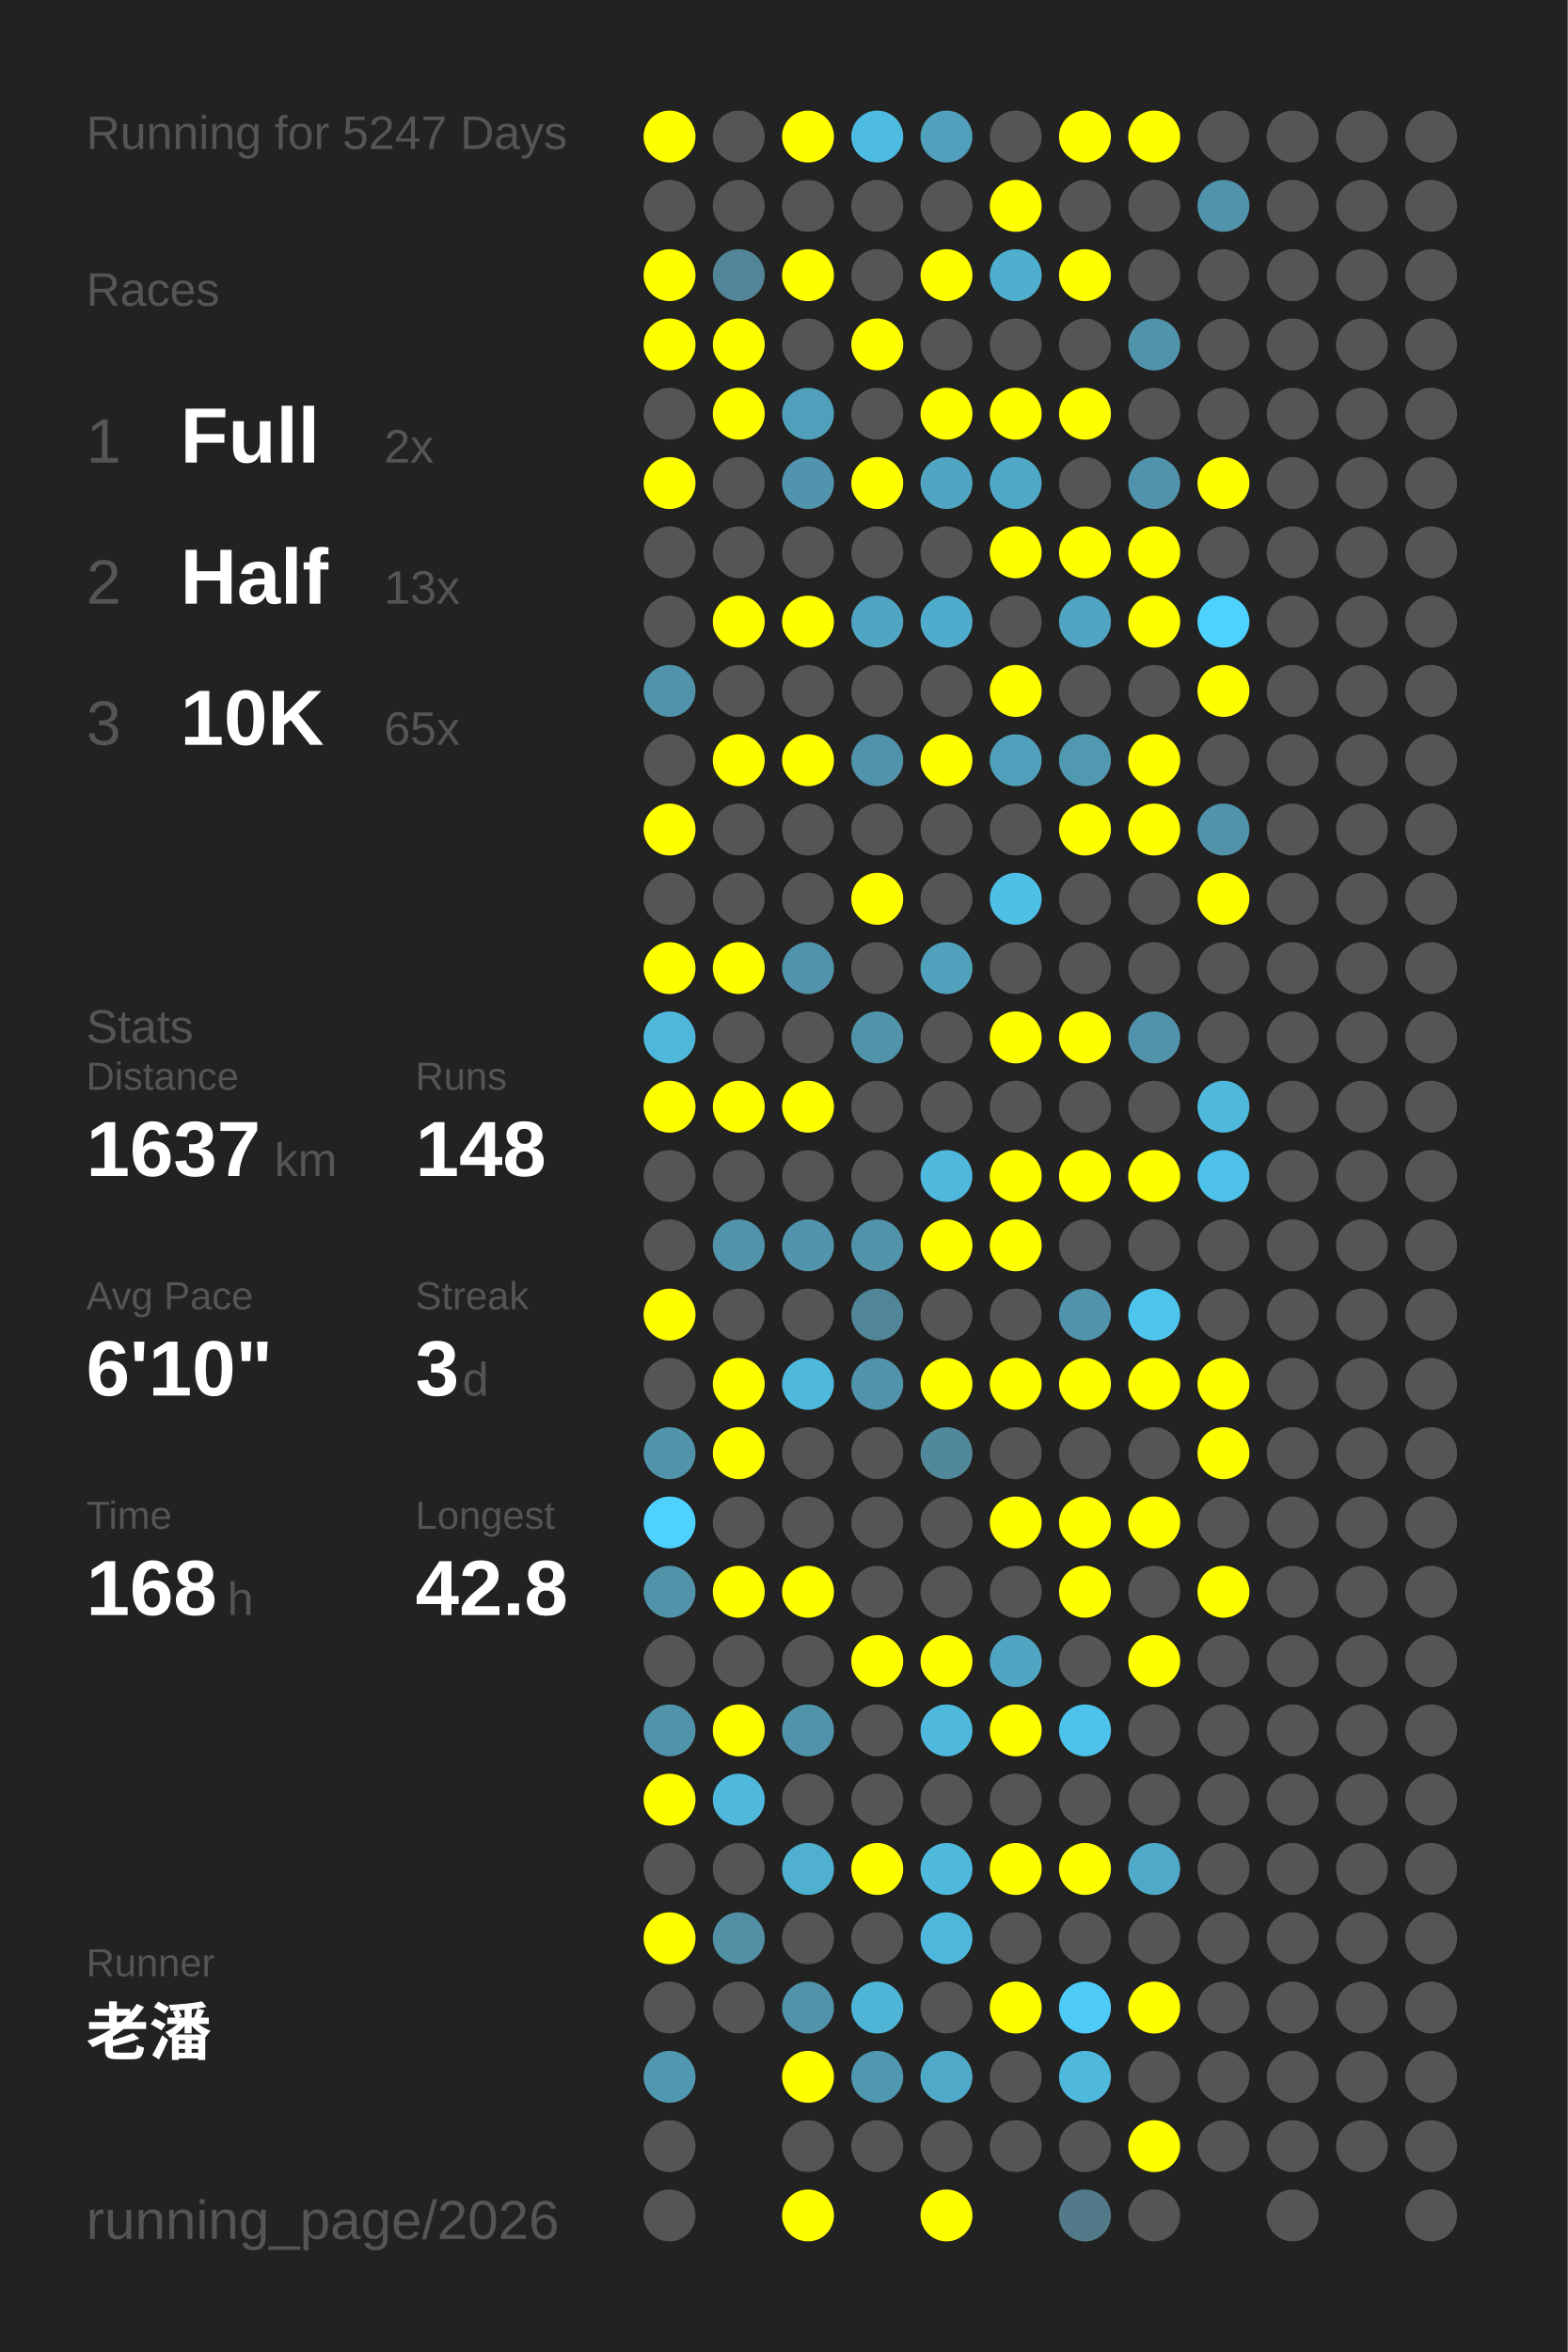
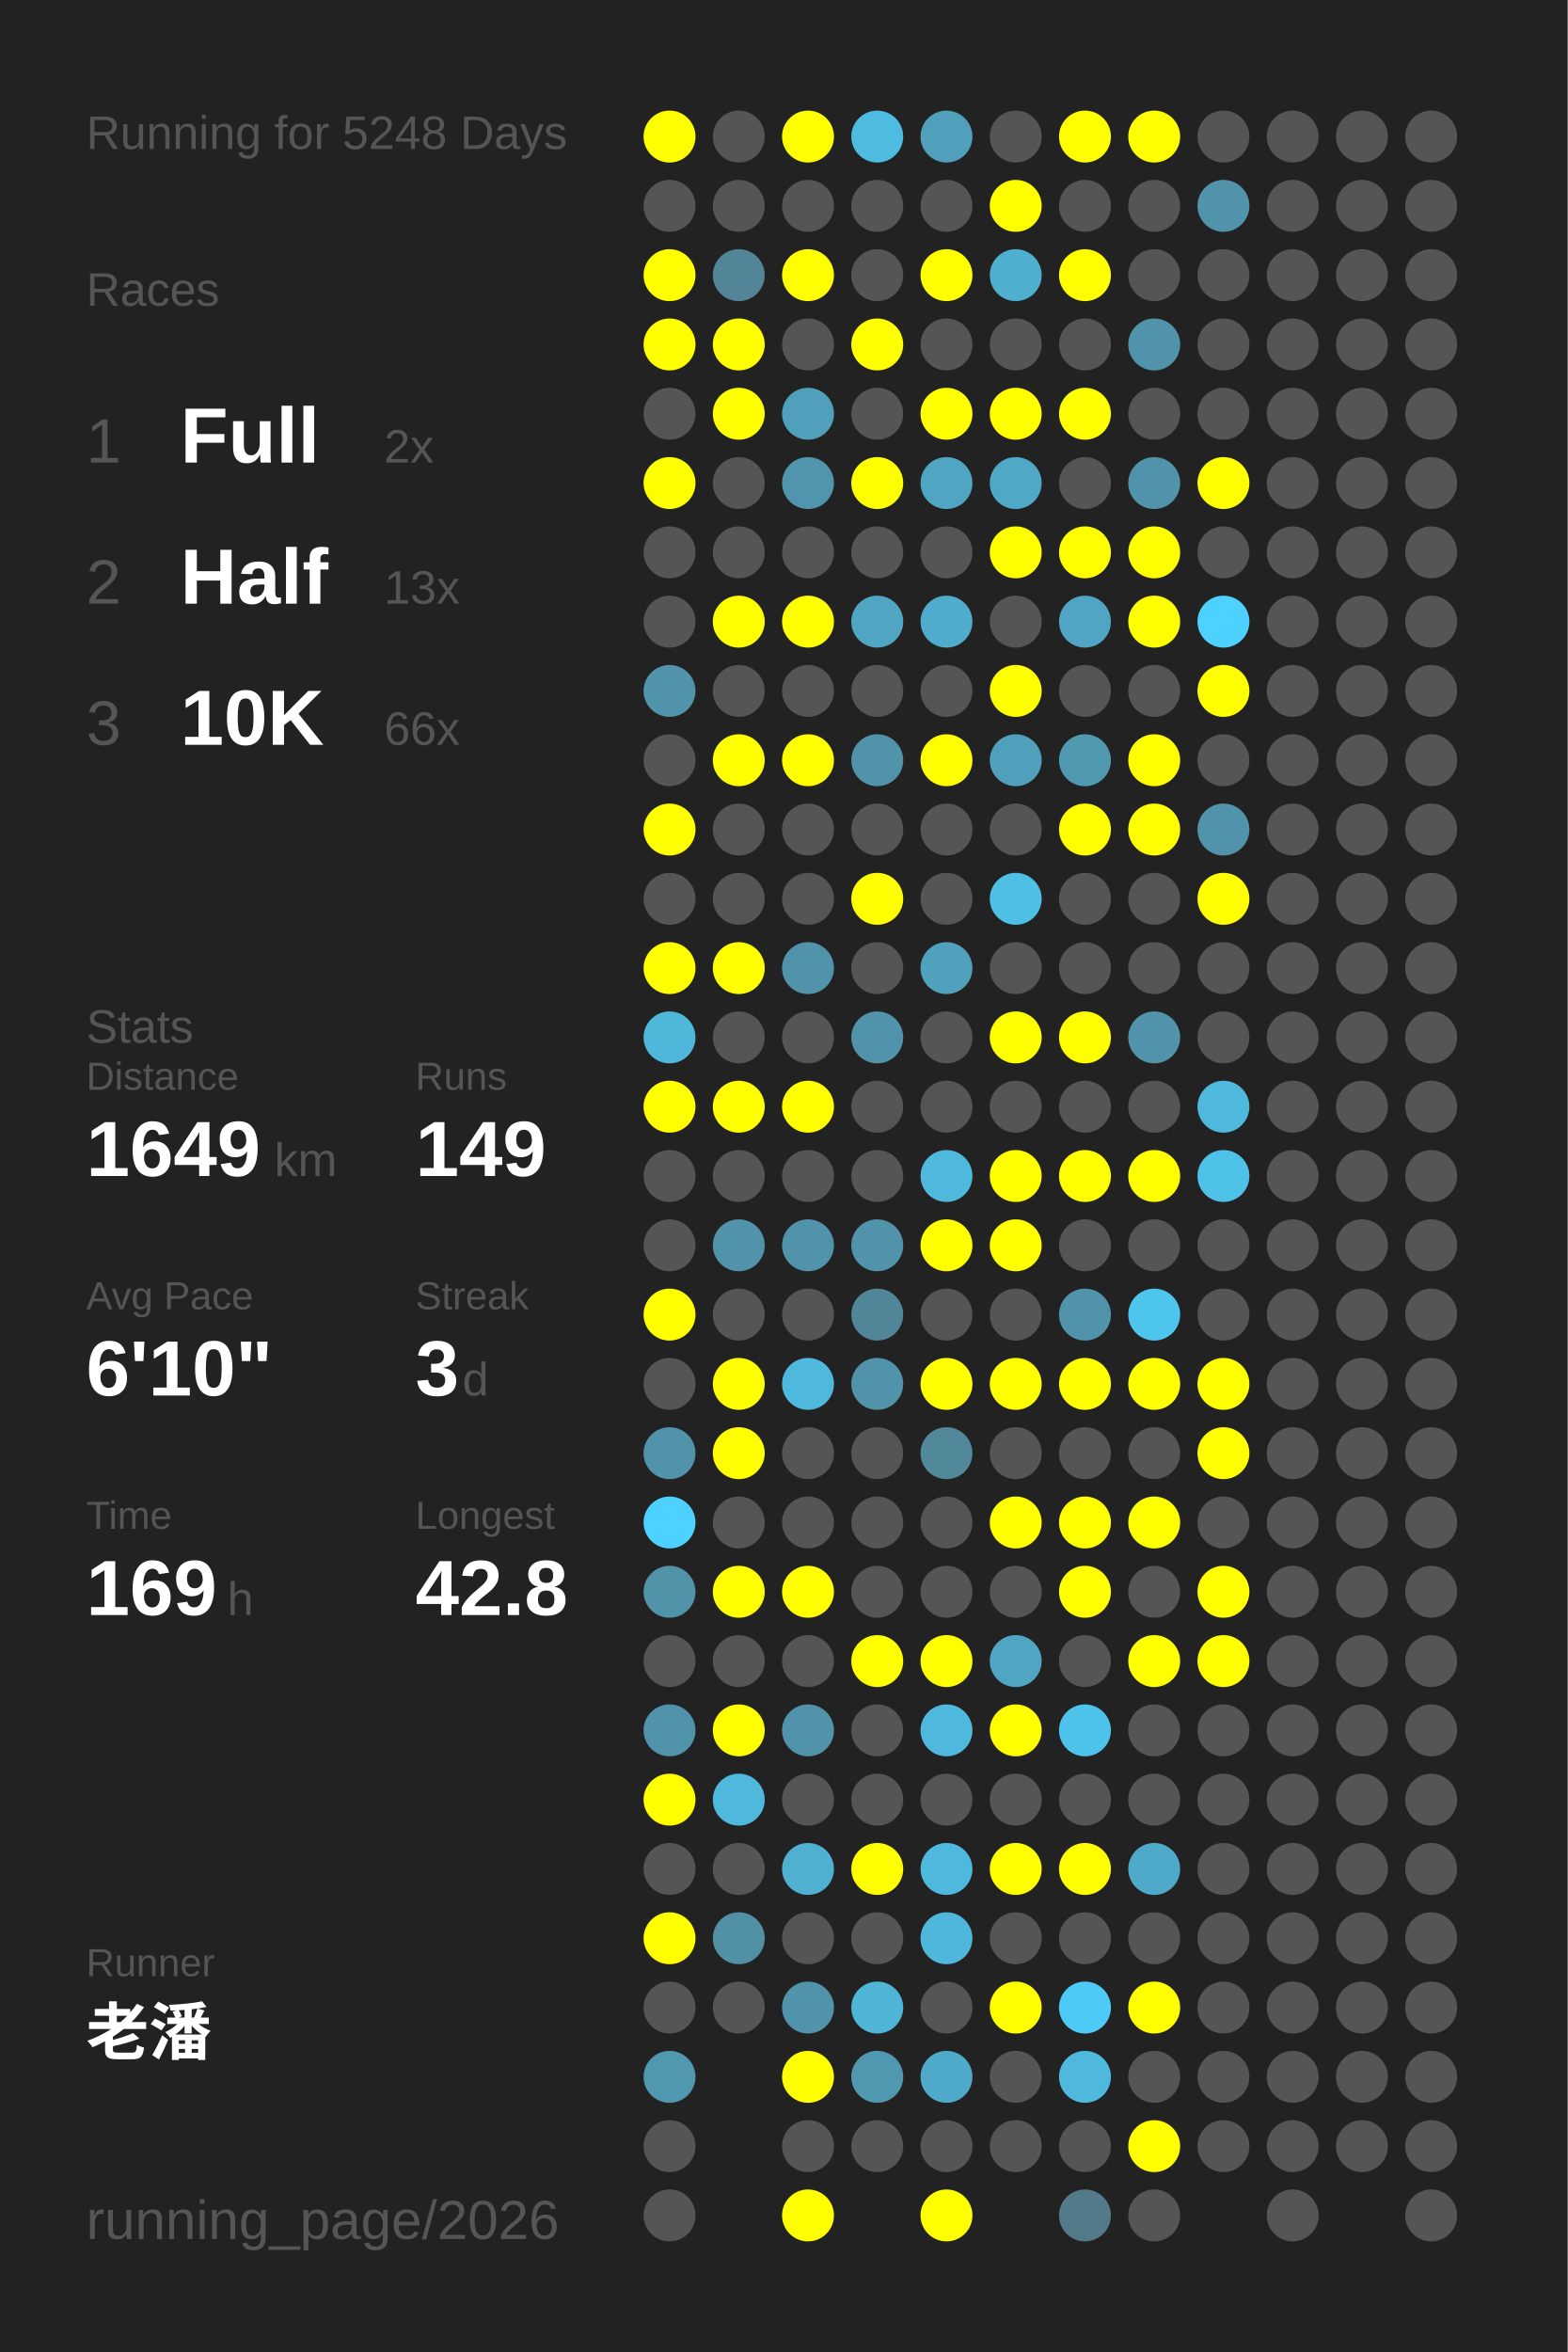
<svg xmlns="http://www.w3.org/2000/svg" baseProfile="full" height="300mm" version="1.1" viewBox="0,0,200,300" width="200mm">
  <defs />
  <rect fill="#222222" height="300" width="200" x="0" y="0" />
-   <text fill="#555555" style="font-size:6px; font-family:Arial;" x="11" y="19">Running for 5247 Days</text>
+   <text fill="#555555" style="font-size:6px; font-family:Arial;" x="11" y="19">Running for 5248 Days</text>
  <text fill="#555555" style="font-size:6px; font-family:Arial;" x="11" y="39">Races</text>
  <text fill="#555555" style="font-size:8px; font-family:Arial;" x="11" y="59">1</text>
  <text fill="#FFFFFF" style="font-size:10px; font-family:Arial; font-weight:bold;" x="23" y="59">Full</text>
  <text fill="#555555" style="font-size:6px; font-family:Arial;" x="49" y="59">2x</text>
  <text fill="#555555" style="font-size:8px; font-family:Arial;" x="11" y="77">2</text>
  <text fill="#FFFFFF" style="font-size:10px; font-family:Arial; font-weight:bold;" x="23" y="77">Half</text>
  <text fill="#555555" style="font-size:6px; font-family:Arial;" x="49" y="77">13x</text>
  <text fill="#555555" style="font-size:8px; font-family:Arial;" x="11" y="95">3</text>
  <text fill="#FFFFFF" style="font-size:10px; font-family:Arial; font-weight:bold;" x="23" y="95">10K</text>
-   <text fill="#555555" style="font-size:6px; font-family:Arial;" x="49" y="95">65x</text>
+   <text fill="#555555" style="font-size:6px; font-family:Arial;" x="49" y="95">66x</text>
  <text fill="#555555" style="font-size:6px; font-family:Arial;" x="11" y="133">Stats</text>
  <text fill="#555555" style="font-size:5px; font-family:Arial;" x="11" y="139">Distance</text>
-   <text fill="#FFFFFF" style="font-size:10px; font-family:Arial; font-weight:bold;" x="11" y="150">1637</text>
+   <text fill="#FFFFFF" style="font-size:10px; font-family:Arial; font-weight:bold;" x="11" y="150">1649</text>
  <text fill="#555555" style="font-size:6px; font-family:Arial;" x="35" y="150">km</text>
  <text fill="#555555" style="font-size:5px; font-family:Arial;" x="53" y="139">Runs</text>
-   <text fill="#FFFFFF" style="font-size:10px; font-family:Arial; font-weight:bold;" x="53" y="150">148</text>
+   <text fill="#FFFFFF" style="font-size:10px; font-family:Arial; font-weight:bold;" x="53" y="150">149</text>
  <text fill="#555555" style="font-size:5px; font-family:Arial;" x="11" y="167">Avg Pace</text>
  <text fill="#FFFFFF" style="font-size:10px; font-family:Arial; font-weight:bold;" x="11" y="178">6'10"</text>
  <text fill="#555555" style="font-size:5px; font-family:Arial;" x="53" y="167">Streak</text>
  <text fill="#FFFFFF" style="font-size:10px; font-family:Arial; font-weight:bold;" x="53" y="178">3</text>
  <text fill="#555555" style="font-size:6px; font-family:Arial;" x="59" y="178">d</text>
  <text fill="#555555" style="font-size:5px; font-family:Arial;" x="11" y="195">Time</text>
-   <text fill="#FFFFFF" style="font-size:10px; font-family:Arial; font-weight:bold;" x="11" y="206">168</text>
+   <text fill="#FFFFFF" style="font-size:10px; font-family:Arial; font-weight:bold;" x="11" y="206">169</text>
  <text fill="#555555" style="font-size:6px; font-family:Arial;" x="29" y="206">h</text>
  <text fill="#555555" style="font-size:5px; font-family:Arial;" x="53" y="195">Longest</text>
  <text fill="#FFFFFF" style="font-size:10px; font-family:Arial; font-weight:bold;" x="53" y="206">42.8</text>
  <text fill="#555555" style="font-size:5px; font-family:Arial;" x="11" y="252.065">Runner</text>
  <text fill="#FFFFFF" style="font-size:8px; font-family:Arial; font-weight:bold;" x="11" y="262.065">老潘</text>
  <text fill="#555555" style="font-size:7px; font-family:Arial;" x="11" y="285.581">running_page/2026</text>
  <circle cx="85.417" cy="17.419" fill="#FFFF00" r="3.312" />
  <circle cx="85.417" cy="26.258" fill="#555555" r="3.312" />
  <circle cx="85.417" cy="35.097" fill="#FFFF00" r="3.312" />
  <circle cx="85.417" cy="43.935" fill="#FFFF00" r="3.312" />
  <circle cx="85.417" cy="52.774" fill="#555555" r="3.312" />
  <circle cx="85.417" cy="61.613" fill="#FFFF00" r="3.312" />
  <circle cx="85.417" cy="70.452" fill="#555555" r="3.312" />
  <circle cx="85.417" cy="79.29" fill="#555555" r="3.312" />
  <circle cx="85.417" cy="88.129" fill="#5093aa" r="3.312" />
  <circle cx="85.417" cy="96.968" fill="#555555" r="3.312" />
  <circle cx="85.417" cy="105.806" fill="#FFFF00" r="3.312" />
  <circle cx="85.417" cy="114.645" fill="#555555" r="3.312" />
  <circle cx="85.417" cy="123.484" fill="#FFFF00" r="3.312" />
  <circle cx="85.417" cy="132.323" fill="#4eb7da" r="3.312" />
  <circle cx="85.417" cy="141.161" fill="#FFFF00" r="3.312" />
  <circle cx="85.417" cy="150" fill="#555555" r="3.312" />
  <circle cx="85.417" cy="158.839" fill="#555555" r="3.312" />
  <circle cx="85.417" cy="167.677" fill="#FFFF00" r="3.312" />
  <circle cx="85.417" cy="176.516" fill="#555555" r="3.312" />
  <circle cx="85.417" cy="185.355" fill="#5093aa" r="3.312" />
  <circle cx="85.417" cy="194.194" fill="#4dd1fe" r="3.312" />
  <circle cx="85.417" cy="203.032" fill="#5193a9" r="3.312" />
  <circle cx="85.417" cy="211.871" fill="#555555" r="3.312" />
  <circle cx="85.417" cy="220.71" fill="#5093aa" r="3.312" />
  <circle cx="85.417" cy="229.548" fill="#FFFF00" r="3.312" />
  <circle cx="85.417" cy="238.387" fill="#555555" r="3.312" />
  <circle cx="85.417" cy="247.226" fill="#FFFF00" r="3.312" />
  <circle cx="85.417" cy="256.065" fill="#555555" r="3.312" />
  <circle cx="85.417" cy="264.903" fill="#5097b0" r="3.312" />
  <circle cx="85.417" cy="273.742" fill="#555555" r="3.312" />
  <circle cx="85.417" cy="282.581" fill="#555555" r="3.312" />
  <circle cx="94.25" cy="17.419" fill="#555555" r="3.312" />
  <circle cx="94.25" cy="26.258" fill="#555555" r="3.312" />
  <circle cx="94.25" cy="35.097" fill="#518597" r="3.312" />
  <circle cx="94.25" cy="43.935" fill="#FFFF00" r="3.312" />
  <circle cx="94.25" cy="52.774" fill="#FFFF00" r="3.312" />
  <circle cx="94.25" cy="61.613" fill="#555555" r="3.312" />
  <circle cx="94.25" cy="70.452" fill="#555555" r="3.312" />
  <circle cx="94.25" cy="79.29" fill="#FFFF00" r="3.312" />
  <circle cx="94.25" cy="88.129" fill="#555555" r="3.312" />
  <circle cx="94.25" cy="96.968" fill="#FFFF00" r="3.312" />
  <circle cx="94.25" cy="105.806" fill="#555555" r="3.312" />
  <circle cx="94.25" cy="114.645" fill="#555555" r="3.312" />
  <circle cx="94.25" cy="123.484" fill="#FFFF00" r="3.312" />
  <circle cx="94.25" cy="132.323" fill="#555555" r="3.312" />
  <circle cx="94.25" cy="141.161" fill="#FFFF00" r="3.312" />
  <circle cx="94.25" cy="150" fill="#555555" r="3.312" />
  <circle cx="94.25" cy="158.839" fill="#5093aa" r="3.312" />
  <circle cx="94.25" cy="167.677" fill="#555555" r="3.312" />
  <circle cx="94.25" cy="176.516" fill="#FFFF00" r="3.312" />
  <circle cx="94.25" cy="185.355" fill="#FFFF00" r="3.312" />
  <circle cx="94.25" cy="194.194" fill="#555555" r="3.312" />
  <circle cx="94.25" cy="203.032" fill="#FFFF00" r="3.312" />
  <circle cx="94.25" cy="211.871" fill="#555555" r="3.312" />
  <circle cx="94.25" cy="220.71" fill="#FFFF00" r="3.312" />
  <circle cx="94.25" cy="229.548" fill="#4eb9dd" r="3.312" />
  <circle cx="94.25" cy="238.387" fill="#555555" r="3.312" />
  <circle cx="94.25" cy="247.226" fill="#5190a5" r="3.312" />
  <circle cx="94.25" cy="256.065" fill="#555555" r="3.312" />
  <circle cx="103.083" cy="17.419" fill="#FFFF00" r="3.312" />
  <circle cx="103.083" cy="26.258" fill="#555555" r="3.312" />
  <circle cx="103.083" cy="35.097" fill="#FFFF00" r="3.312" />
  <circle cx="103.083" cy="43.935" fill="#555555" r="3.312" />
  <circle cx="103.083" cy="52.774" fill="#50a0bb" r="3.312" />
  <circle cx="103.083" cy="61.613" fill="#5095ad" r="3.312" />
  <circle cx="103.083" cy="70.452" fill="#555555" r="3.312" />
  <circle cx="103.083" cy="79.29" fill="#FFFF00" r="3.312" />
  <circle cx="103.083" cy="88.129" fill="#555555" r="3.312" />
  <circle cx="103.083" cy="96.968" fill="#FFFF00" r="3.312" />
  <circle cx="103.083" cy="105.806" fill="#555555" r="3.312" />
  <circle cx="103.083" cy="114.645" fill="#555555" r="3.312" />
  <circle cx="103.083" cy="123.484" fill="#5093aa" r="3.312" />
  <circle cx="103.083" cy="132.323" fill="#555555" r="3.312" />
  <circle cx="103.083" cy="141.161" fill="#FFFF00" r="3.312" />
  <circle cx="103.083" cy="150" fill="#555555" r="3.312" />
  <circle cx="103.083" cy="158.839" fill="#5093aa" r="3.312" />
  <circle cx="103.083" cy="167.677" fill="#555555" r="3.312" />
  <circle cx="103.083" cy="176.516" fill="#4eb9dd" r="3.312" />
  <circle cx="103.083" cy="185.355" fill="#555555" r="3.312" />
  <circle cx="103.083" cy="194.194" fill="#555555" r="3.312" />
  <circle cx="103.083" cy="203.032" fill="#FFFF00" r="3.312" />
  <circle cx="103.083" cy="211.871" fill="#555555" r="3.312" />
  <circle cx="103.083" cy="220.71" fill="#5093aa" r="3.312" />
  <circle cx="103.083" cy="229.548" fill="#555555" r="3.312" />
  <circle cx="103.083" cy="238.387" fill="#4fb0d0" r="3.312" />
  <circle cx="103.083" cy="247.226" fill="#555555" r="3.312" />
  <circle cx="103.083" cy="256.065" fill="#5093aa" r="3.312" />
  <circle cx="103.083" cy="264.903" fill="#FFFF00" r="3.312" />
  <circle cx="103.083" cy="273.742" fill="#555555" r="3.312" />
  <circle cx="103.083" cy="282.581" fill="#FFFF00" r="3.312" />
  <circle cx="111.917" cy="17.419" fill="#4ebce1" r="3.312" />
  <circle cx="111.917" cy="26.258" fill="#555555" r="3.312" />
  <circle cx="111.917" cy="35.097" fill="#555555" r="3.312" />
  <circle cx="111.917" cy="43.935" fill="#FFFF00" r="3.312" />
  <circle cx="111.917" cy="52.774" fill="#555555" r="3.312" />
  <circle cx="111.917" cy="61.613" fill="#FFFF00" r="3.312" />
  <circle cx="111.917" cy="70.452" fill="#555555" r="3.312" />
  <circle cx="111.917" cy="79.29" fill="#4fa5c2" r="3.312" />
  <circle cx="111.917" cy="88.129" fill="#555555" r="3.312" />
  <circle cx="111.917" cy="96.968" fill="#5093aa" r="3.312" />
  <circle cx="111.917" cy="105.806" fill="#555555" r="3.312" />
  <circle cx="111.917" cy="114.645" fill="#FFFF00" r="3.312" />
  <circle cx="111.917" cy="123.484" fill="#555555" r="3.312" />
  <circle cx="111.917" cy="132.323" fill="#5093aa" r="3.312" />
  <circle cx="111.917" cy="141.161" fill="#555555" r="3.312" />
  <circle cx="111.917" cy="150" fill="#555555" r="3.312" />
  <circle cx="111.917" cy="158.839" fill="#5093aa" r="3.312" />
  <circle cx="111.917" cy="167.677" fill="#518698" r="3.312" />
  <circle cx="111.917" cy="176.516" fill="#5093aa" r="3.312" />
  <circle cx="111.917" cy="185.355" fill="#555555" r="3.312" />
  <circle cx="111.917" cy="194.194" fill="#555555" r="3.312" />
  <circle cx="111.917" cy="203.032" fill="#555555" r="3.312" />
  <circle cx="111.917" cy="211.871" fill="#FFFF00" r="3.312" />
  <circle cx="111.917" cy="220.71" fill="#555555" r="3.312" />
  <circle cx="111.917" cy="229.548" fill="#555555" r="3.312" />
  <circle cx="111.917" cy="238.387" fill="#FFFF00" r="3.312" />
  <circle cx="111.917" cy="247.226" fill="#555555" r="3.312" />
  <circle cx="111.917" cy="256.065" fill="#4eb5d7" r="3.312" />
  <circle cx="111.917" cy="264.903" fill="#5098b0" r="3.312" />
  <circle cx="111.917" cy="273.742" fill="#555555" r="3.312" />
  <circle cx="120.75" cy="17.419" fill="#50a0bb" r="3.312" />
  <circle cx="120.75" cy="26.258" fill="#555555" r="3.312" />
  <circle cx="120.75" cy="35.097" fill="#FFFF00" r="3.312" />
  <circle cx="120.75" cy="43.935" fill="#555555" r="3.312" />
  <circle cx="120.75" cy="52.774" fill="#FFFF00" r="3.312" />
  <circle cx="120.75" cy="61.613" fill="#4fa5c2" r="3.312" />
  <circle cx="120.75" cy="70.452" fill="#555555" r="3.312" />
  <circle cx="120.75" cy="79.29" fill="#4faccc" r="3.312" />
  <circle cx="120.75" cy="88.129" fill="#555555" r="3.312" />
  <circle cx="120.75" cy="96.968" fill="#FFFF00" r="3.312" />
  <circle cx="120.75" cy="105.806" fill="#555555" r="3.312" />
  <circle cx="120.75" cy="114.645" fill="#555555" r="3.312" />
  <circle cx="120.75" cy="123.484" fill="#50a1bc" r="3.312" />
  <circle cx="120.75" cy="132.323" fill="#555555" r="3.312" />
  <circle cx="120.75" cy="141.161" fill="#555555" r="3.312" />
  <circle cx="120.75" cy="150" fill="#4eb9dd" r="3.312" />
  <circle cx="120.75" cy="158.839" fill="#FFFF00" r="3.312" />
  <circle cx="120.75" cy="167.677" fill="#555555" r="3.312" />
  <circle cx="120.75" cy="176.516" fill="#FFFF00" r="3.312" />
  <circle cx="120.75" cy="185.355" fill="#51899b" r="3.312" />
  <circle cx="120.75" cy="194.194" fill="#555555" r="3.312" />
  <circle cx="120.75" cy="203.032" fill="#555555" r="3.312" />
  <circle cx="120.75" cy="211.871" fill="#FFFF00" r="3.312" />
  <circle cx="120.75" cy="220.71" fill="#4eb9dd" r="3.312" />
  <circle cx="120.75" cy="229.548" fill="#555555" r="3.312" />
  <circle cx="120.75" cy="238.387" fill="#4eb9dd" r="3.312" />
  <circle cx="120.75" cy="247.226" fill="#4eb7db" r="3.312" />
  <circle cx="120.75" cy="256.065" fill="#555555" r="3.312" />
  <circle cx="120.75" cy="264.903" fill="#4faac9" r="3.312" />
  <circle cx="120.75" cy="273.742" fill="#555555" r="3.312" />
  <circle cx="120.75" cy="282.581" fill="#FFFF00" r="3.312" />
  <circle cx="129.583" cy="17.419" fill="#555555" r="3.312" />
  <circle cx="129.583" cy="26.258" fill="#FFFF00" r="3.312" />
  <circle cx="129.583" cy="35.097" fill="#4fafcf" r="3.312" />
  <circle cx="129.583" cy="43.935" fill="#555555" r="3.312" />
  <circle cx="129.583" cy="52.774" fill="#FFFF00" r="3.312" />
  <circle cx="129.583" cy="61.613" fill="#4fa8c5" r="3.312" />
  <circle cx="129.583" cy="70.452" fill="#FFFF00" r="3.312" />
  <circle cx="129.583" cy="79.29" fill="#555555" r="3.312" />
  <circle cx="129.583" cy="88.129" fill="#FFFF00" r="3.312" />
  <circle cx="129.583" cy="96.968" fill="#50a0bb" r="3.312" />
  <circle cx="129.583" cy="105.806" fill="#555555" r="3.312" />
  <circle cx="129.583" cy="114.645" fill="#4ebfe5" r="3.312" />
  <circle cx="129.583" cy="123.484" fill="#555555" r="3.312" />
  <circle cx="129.583" cy="132.323" fill="#FFFF00" r="3.312" />
  <circle cx="129.583" cy="141.161" fill="#555555" r="3.312" />
  <circle cx="129.583" cy="150" fill="#FFFF00" r="3.312" />
  <circle cx="129.583" cy="158.839" fill="#FFFF00" r="3.312" />
  <circle cx="129.583" cy="167.677" fill="#555555" r="3.312" />
  <circle cx="129.583" cy="176.516" fill="#FFFF00" r="3.312" />
  <circle cx="129.583" cy="185.355" fill="#555555" r="3.312" />
  <circle cx="129.583" cy="194.194" fill="#FFFF00" r="3.312" />
  <circle cx="129.583" cy="203.032" fill="#555555" r="3.312" />
  <circle cx="129.583" cy="211.871" fill="#4fa5c2" r="3.312" />
  <circle cx="129.583" cy="220.71" fill="#FFFF00" r="3.312" />
  <circle cx="129.583" cy="229.548" fill="#555555" r="3.312" />
  <circle cx="129.583" cy="238.387" fill="#FFFF00" r="3.312" />
  <circle cx="129.583" cy="247.226" fill="#555555" r="3.312" />
  <circle cx="129.583" cy="256.065" fill="#FFFF00" r="3.312" />
  <circle cx="129.583" cy="264.903" fill="#555555" r="3.312" />
  <circle cx="129.583" cy="273.742" fill="#555555" r="3.312" />
  <circle cx="138.417" cy="17.419" fill="#FFFF00" r="3.312" />
  <circle cx="138.417" cy="26.258" fill="#555555" r="3.312" />
  <circle cx="138.417" cy="35.097" fill="#FFFF00" r="3.312" />
  <circle cx="138.417" cy="43.935" fill="#555555" r="3.312" />
  <circle cx="138.417" cy="52.774" fill="#FFFF00" r="3.312" />
  <circle cx="138.417" cy="61.613" fill="#555555" r="3.312" />
  <circle cx="138.417" cy="70.452" fill="#FFFF00" r="3.312" />
  <circle cx="138.417" cy="79.29" fill="#4fa5c3" r="3.312" />
  <circle cx="138.417" cy="88.129" fill="#555555" r="3.312" />
  <circle cx="138.417" cy="96.968" fill="#5099b1" r="3.312" />
  <circle cx="138.417" cy="105.806" fill="#FFFF00" r="3.312" />
  <circle cx="138.417" cy="114.645" fill="#555555" r="3.312" />
  <circle cx="138.417" cy="123.484" fill="#555555" r="3.312" />
  <circle cx="138.417" cy="132.323" fill="#FFFF00" r="3.312" />
  <circle cx="138.417" cy="141.161" fill="#555555" r="3.312" />
  <circle cx="138.417" cy="150" fill="#FFFF00" r="3.312" />
  <circle cx="138.417" cy="158.839" fill="#555555" r="3.312" />
  <circle cx="138.417" cy="167.677" fill="#5093aa" r="3.312" />
  <circle cx="138.417" cy="176.516" fill="#FFFF00" r="3.312" />
  <circle cx="138.417" cy="185.355" fill="#555555" r="3.312" />
  <circle cx="138.417" cy="194.194" fill="#FFFF00" r="3.312" />
  <circle cx="138.417" cy="203.032" fill="#FFFF00" r="3.312" />
  <circle cx="138.417" cy="211.871" fill="#555555" r="3.312" />
  <circle cx="138.417" cy="220.71" fill="#4dc2ea" r="3.312" />
  <circle cx="138.417" cy="229.548" fill="#555555" r="3.312" />
  <circle cx="138.417" cy="238.387" fill="#FFFF00" r="3.312" />
  <circle cx="138.417" cy="247.226" fill="#555555" r="3.312" />
  <circle cx="138.417" cy="256.065" fill="#4dcbf6" r="3.312" />
  <circle cx="138.417" cy="264.903" fill="#4eb9dd" r="3.312" />
  <circle cx="138.417" cy="273.742" fill="#555555" r="3.312" />
  <circle cx="138.417" cy="282.581" fill="#527a88" r="3.312" />
  <circle cx="147.25" cy="17.419" fill="#FFFF00" r="3.312" />
  <circle cx="147.25" cy="26.258" fill="#555555" r="3.312" />
  <circle cx="147.25" cy="35.097" fill="#555555" r="3.312" />
  <circle cx="147.25" cy="43.935" fill="#5093aa" r="3.312" />
  <circle cx="147.25" cy="52.774" fill="#555555" r="3.312" />
  <circle cx="147.25" cy="61.613" fill="#5093aa" r="3.312" />
  <circle cx="147.25" cy="70.452" fill="#FFFF00" r="3.312" />
  <circle cx="147.25" cy="79.29" fill="#FFFF00" r="3.312" />
  <circle cx="147.25" cy="88.129" fill="#555555" r="3.312" />
  <circle cx="147.25" cy="96.968" fill="#FFFF00" r="3.312" />
  <circle cx="147.25" cy="105.806" fill="#FFFF00" r="3.312" />
  <circle cx="147.25" cy="114.645" fill="#555555" r="3.312" />
  <circle cx="147.25" cy="123.484" fill="#555555" r="3.312" />
  <circle cx="147.25" cy="132.323" fill="#5093aa" r="3.312" />
  <circle cx="147.25" cy="141.161" fill="#555555" r="3.312" />
  <circle cx="147.25" cy="150" fill="#FFFF00" r="3.312" />
  <circle cx="147.25" cy="158.839" fill="#555555" r="3.312" />
  <circle cx="147.25" cy="167.677" fill="#4dc5ed" r="3.312" />
  <circle cx="147.25" cy="176.516" fill="#FFFF00" r="3.312" />
  <circle cx="147.25" cy="185.355" fill="#555555" r="3.312" />
  <circle cx="147.25" cy="194.194" fill="#FFFF00" r="3.312" />
  <circle cx="147.25" cy="203.032" fill="#555555" r="3.312" />
  <circle cx="147.25" cy="211.871" fill="#FFFF00" r="3.312" />
  <circle cx="147.25" cy="220.71" fill="#555555" r="3.312" />
  <circle cx="147.25" cy="229.548" fill="#555555" r="3.312" />
  <circle cx="147.25" cy="238.387" fill="#4faac9" r="3.312" />
  <circle cx="147.25" cy="247.226" fill="#555555" r="3.312" />
  <circle cx="147.25" cy="256.065" fill="#FFFF00" r="3.312" />
  <circle cx="147.25" cy="264.903" fill="#555555" r="3.312" />
  <circle cx="147.25" cy="273.742" fill="#FFFF00" r="3.312" />
  <circle cx="147.25" cy="282.581" fill="#555555" r="3.312" />
  <circle cx="156.083" cy="17.419" fill="#555555" r="3.312" />
  <circle cx="156.083" cy="26.258" fill="#5093aa" r="3.312" />
  <circle cx="156.083" cy="35.097" fill="#555555" r="3.312" />
  <circle cx="156.083" cy="43.935" fill="#555555" r="3.312" />
  <circle cx="156.083" cy="52.774" fill="#555555" r="3.312" />
  <circle cx="156.083" cy="61.613" fill="#FFFF00" r="3.312" />
  <circle cx="156.083" cy="70.452" fill="#555555" r="3.312" />
  <circle cx="156.083" cy="79.29" fill="#4dd1fe" r="3.312" />
  <circle cx="156.083" cy="88.129" fill="#FFFF00" r="3.312" />
  <circle cx="156.083" cy="96.968" fill="#555555" r="3.312" />
  <circle cx="156.083" cy="105.806" fill="#5093aa" r="3.312" />
  <circle cx="156.083" cy="114.645" fill="#FFFF00" r="3.312" />
  <circle cx="156.083" cy="123.484" fill="#555555" r="3.312" />
  <circle cx="156.083" cy="132.323" fill="#555555" r="3.312" />
  <circle cx="156.083" cy="141.161" fill="#4eb9dd" r="3.312" />
  <circle cx="156.083" cy="150" fill="#4ec1e8" r="3.312" />
  <circle cx="156.083" cy="158.839" fill="#555555" r="3.312" />
  <circle cx="156.083" cy="167.677" fill="#555555" r="3.312" />
  <circle cx="156.083" cy="176.516" fill="#FFFF00" r="3.312" />
  <circle cx="156.083" cy="185.355" fill="#FFFF00" r="3.312" />
  <circle cx="156.083" cy="194.194" fill="#555555" r="3.312" />
  <circle cx="156.083" cy="203.032" fill="#FFFF00" r="3.312" />
-   <circle cx="156.083" cy="211.871" fill="#555555" r="3.312" />
+   <circle cx="156.083" cy="211.871" fill="#FFFF00" r="3.312" />
  <circle cx="156.083" cy="220.71" fill="#555555" r="3.312" />
  <circle cx="156.083" cy="229.548" fill="#555555" r="3.312" />
  <circle cx="156.083" cy="238.387" fill="#555555" r="3.312" />
  <circle cx="156.083" cy="247.226" fill="#555555" r="3.312" />
  <circle cx="156.083" cy="256.065" fill="#555555" r="3.312" />
  <circle cx="156.083" cy="264.903" fill="#555555" r="3.312" />
  <circle cx="156.083" cy="273.742" fill="#555555" r="3.312" />
  <circle cx="164.917" cy="17.419" fill="#555555" r="3.312" />
  <circle cx="164.917" cy="26.258" fill="#555555" r="3.312" />
  <circle cx="164.917" cy="35.097" fill="#555555" r="3.312" />
  <circle cx="164.917" cy="43.935" fill="#555555" r="3.312" />
  <circle cx="164.917" cy="52.774" fill="#555555" r="3.312" />
  <circle cx="164.917" cy="61.613" fill="#555555" r="3.312" />
  <circle cx="164.917" cy="70.452" fill="#555555" r="3.312" />
  <circle cx="164.917" cy="79.29" fill="#555555" r="3.312" />
  <circle cx="164.917" cy="88.129" fill="#555555" r="3.312" />
  <circle cx="164.917" cy="96.968" fill="#555555" r="3.312" />
  <circle cx="164.917" cy="105.806" fill="#555555" r="3.312" />
  <circle cx="164.917" cy="114.645" fill="#555555" r="3.312" />
  <circle cx="164.917" cy="123.484" fill="#555555" r="3.312" />
  <circle cx="164.917" cy="132.323" fill="#555555" r="3.312" />
  <circle cx="164.917" cy="141.161" fill="#555555" r="3.312" />
  <circle cx="164.917" cy="150" fill="#555555" r="3.312" />
  <circle cx="164.917" cy="158.839" fill="#555555" r="3.312" />
  <circle cx="164.917" cy="167.677" fill="#555555" r="3.312" />
  <circle cx="164.917" cy="176.516" fill="#555555" r="3.312" />
  <circle cx="164.917" cy="185.355" fill="#555555" r="3.312" />
  <circle cx="164.917" cy="194.194" fill="#555555" r="3.312" />
  <circle cx="164.917" cy="203.032" fill="#555555" r="3.312" />
  <circle cx="164.917" cy="211.871" fill="#555555" r="3.312" />
  <circle cx="164.917" cy="220.71" fill="#555555" r="3.312" />
  <circle cx="164.917" cy="229.548" fill="#555555" r="3.312" />
  <circle cx="164.917" cy="238.387" fill="#555555" r="3.312" />
  <circle cx="164.917" cy="247.226" fill="#555555" r="3.312" />
  <circle cx="164.917" cy="256.065" fill="#555555" r="3.312" />
  <circle cx="164.917" cy="264.903" fill="#555555" r="3.312" />
  <circle cx="164.917" cy="273.742" fill="#555555" r="3.312" />
  <circle cx="164.917" cy="282.581" fill="#555555" r="3.312" />
  <circle cx="173.75" cy="17.419" fill="#555555" r="3.312" />
  <circle cx="173.75" cy="26.258" fill="#555555" r="3.312" />
  <circle cx="173.75" cy="35.097" fill="#555555" r="3.312" />
  <circle cx="173.75" cy="43.935" fill="#555555" r="3.312" />
  <circle cx="173.75" cy="52.774" fill="#555555" r="3.312" />
  <circle cx="173.75" cy="61.613" fill="#555555" r="3.312" />
  <circle cx="173.75" cy="70.452" fill="#555555" r="3.312" />
  <circle cx="173.75" cy="79.29" fill="#555555" r="3.312" />
  <circle cx="173.75" cy="88.129" fill="#555555" r="3.312" />
  <circle cx="173.75" cy="96.968" fill="#555555" r="3.312" />
  <circle cx="173.75" cy="105.806" fill="#555555" r="3.312" />
  <circle cx="173.75" cy="114.645" fill="#555555" r="3.312" />
  <circle cx="173.75" cy="123.484" fill="#555555" r="3.312" />
  <circle cx="173.75" cy="132.323" fill="#555555" r="3.312" />
  <circle cx="173.75" cy="141.161" fill="#555555" r="3.312" />
  <circle cx="173.75" cy="150" fill="#555555" r="3.312" />
  <circle cx="173.75" cy="158.839" fill="#555555" r="3.312" />
  <circle cx="173.75" cy="167.677" fill="#555555" r="3.312" />
  <circle cx="173.75" cy="176.516" fill="#555555" r="3.312" />
  <circle cx="173.75" cy="185.355" fill="#555555" r="3.312" />
  <circle cx="173.75" cy="194.194" fill="#555555" r="3.312" />
  <circle cx="173.75" cy="203.032" fill="#555555" r="3.312" />
  <circle cx="173.75" cy="211.871" fill="#555555" r="3.312" />
  <circle cx="173.75" cy="220.71" fill="#555555" r="3.312" />
  <circle cx="173.75" cy="229.548" fill="#555555" r="3.312" />
  <circle cx="173.75" cy="238.387" fill="#555555" r="3.312" />
  <circle cx="173.75" cy="247.226" fill="#555555" r="3.312" />
  <circle cx="173.75" cy="256.065" fill="#555555" r="3.312" />
  <circle cx="173.75" cy="264.903" fill="#555555" r="3.312" />
  <circle cx="173.75" cy="273.742" fill="#555555" r="3.312" />
  <circle cx="182.583" cy="17.419" fill="#555555" r="3.312" />
  <circle cx="182.583" cy="26.258" fill="#555555" r="3.312" />
  <circle cx="182.583" cy="35.097" fill="#555555" r="3.312" />
  <circle cx="182.583" cy="43.935" fill="#555555" r="3.312" />
  <circle cx="182.583" cy="52.774" fill="#555555" r="3.312" />
  <circle cx="182.583" cy="61.613" fill="#555555" r="3.312" />
  <circle cx="182.583" cy="70.452" fill="#555555" r="3.312" />
  <circle cx="182.583" cy="79.29" fill="#555555" r="3.312" />
  <circle cx="182.583" cy="88.129" fill="#555555" r="3.312" />
  <circle cx="182.583" cy="96.968" fill="#555555" r="3.312" />
  <circle cx="182.583" cy="105.806" fill="#555555" r="3.312" />
  <circle cx="182.583" cy="114.645" fill="#555555" r="3.312" />
  <circle cx="182.583" cy="123.484" fill="#555555" r="3.312" />
  <circle cx="182.583" cy="132.323" fill="#555555" r="3.312" />
  <circle cx="182.583" cy="141.161" fill="#555555" r="3.312" />
  <circle cx="182.583" cy="150" fill="#555555" r="3.312" />
  <circle cx="182.583" cy="158.839" fill="#555555" r="3.312" />
  <circle cx="182.583" cy="167.677" fill="#555555" r="3.312" />
  <circle cx="182.583" cy="176.516" fill="#555555" r="3.312" />
  <circle cx="182.583" cy="185.355" fill="#555555" r="3.312" />
  <circle cx="182.583" cy="194.194" fill="#555555" r="3.312" />
  <circle cx="182.583" cy="203.032" fill="#555555" r="3.312" />
  <circle cx="182.583" cy="211.871" fill="#555555" r="3.312" />
  <circle cx="182.583" cy="220.71" fill="#555555" r="3.312" />
  <circle cx="182.583" cy="229.548" fill="#555555" r="3.312" />
  <circle cx="182.583" cy="238.387" fill="#555555" r="3.312" />
  <circle cx="182.583" cy="247.226" fill="#555555" r="3.312" />
  <circle cx="182.583" cy="256.065" fill="#555555" r="3.312" />
  <circle cx="182.583" cy="264.903" fill="#555555" r="3.312" />
  <circle cx="182.583" cy="273.742" fill="#555555" r="3.312" />
  <circle cx="182.583" cy="282.581" fill="#555555" r="3.312" />
</svg>
